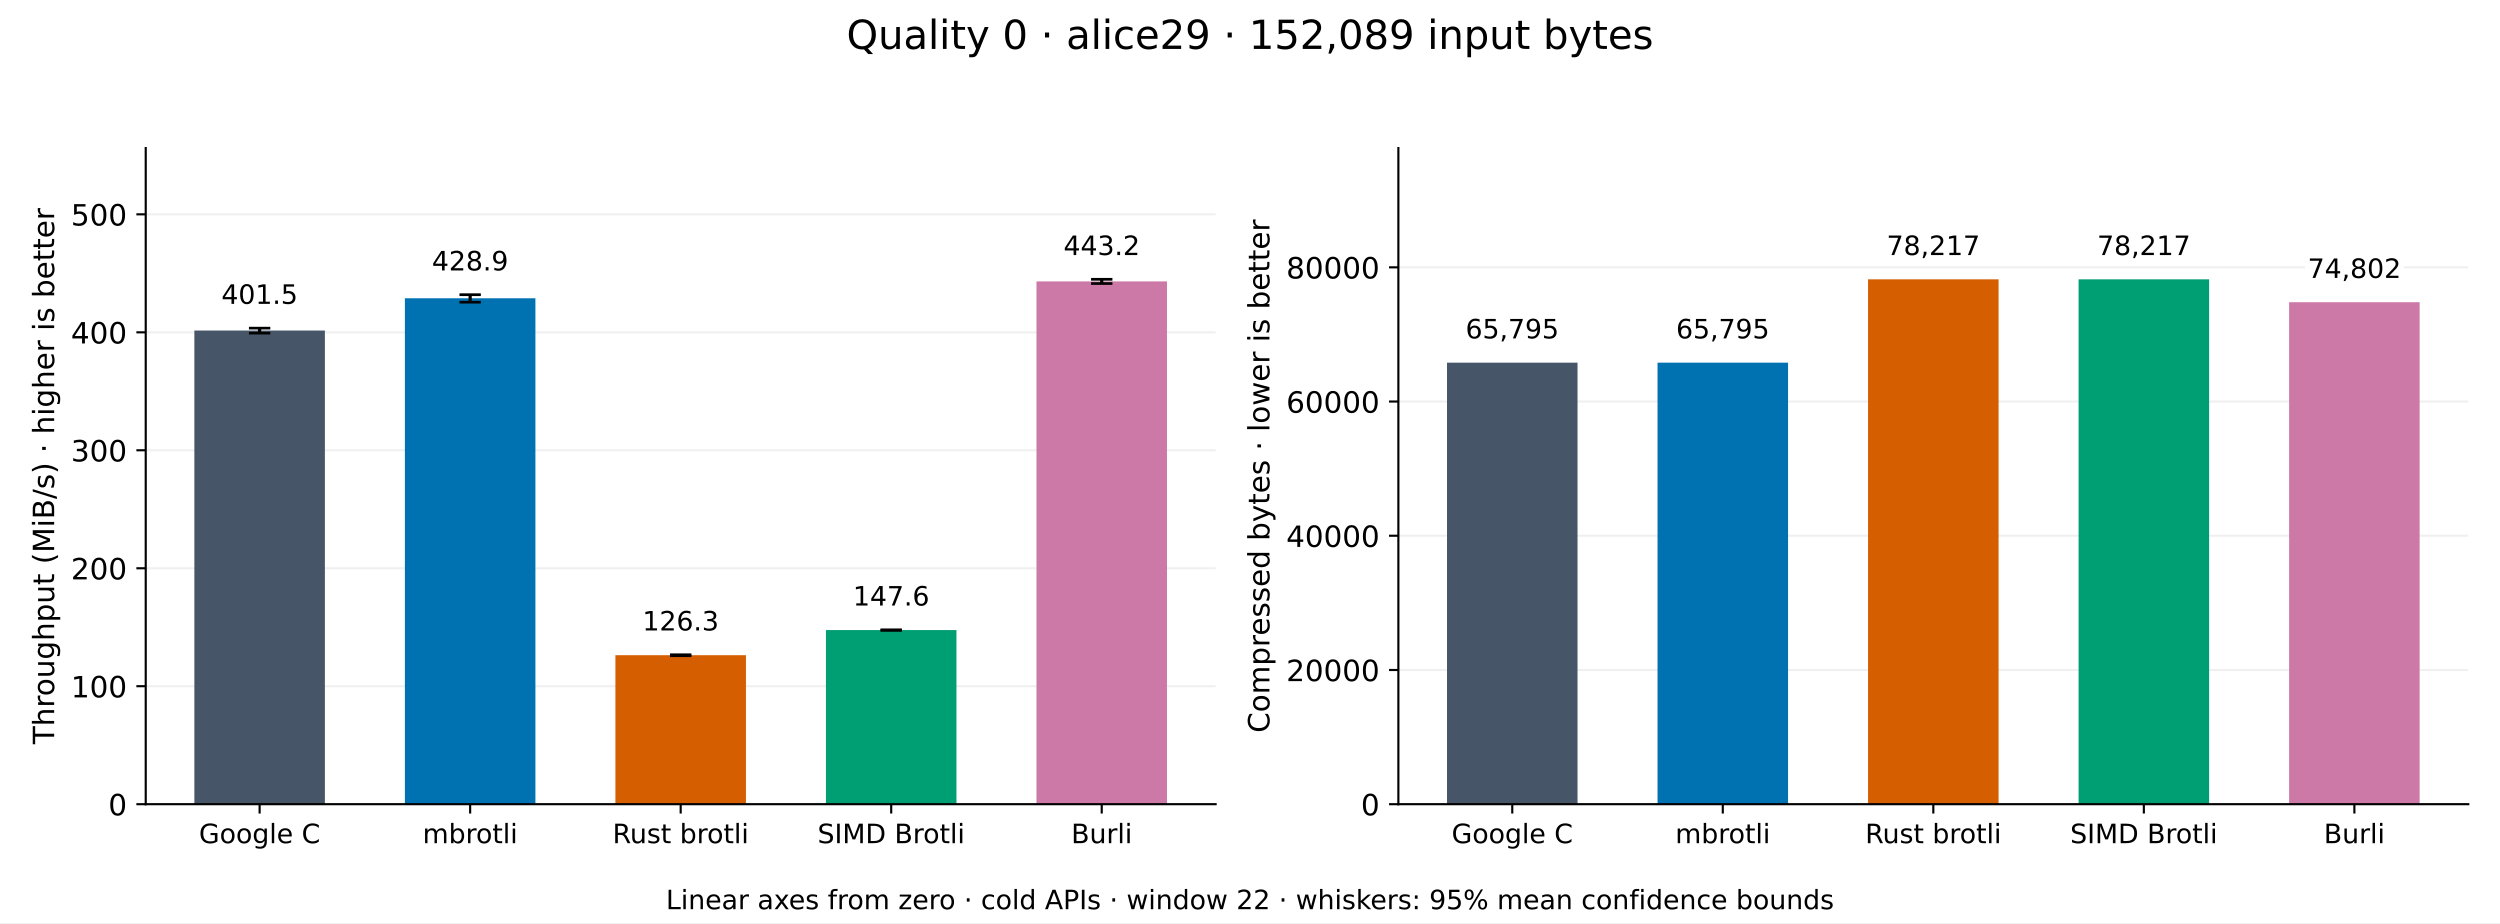
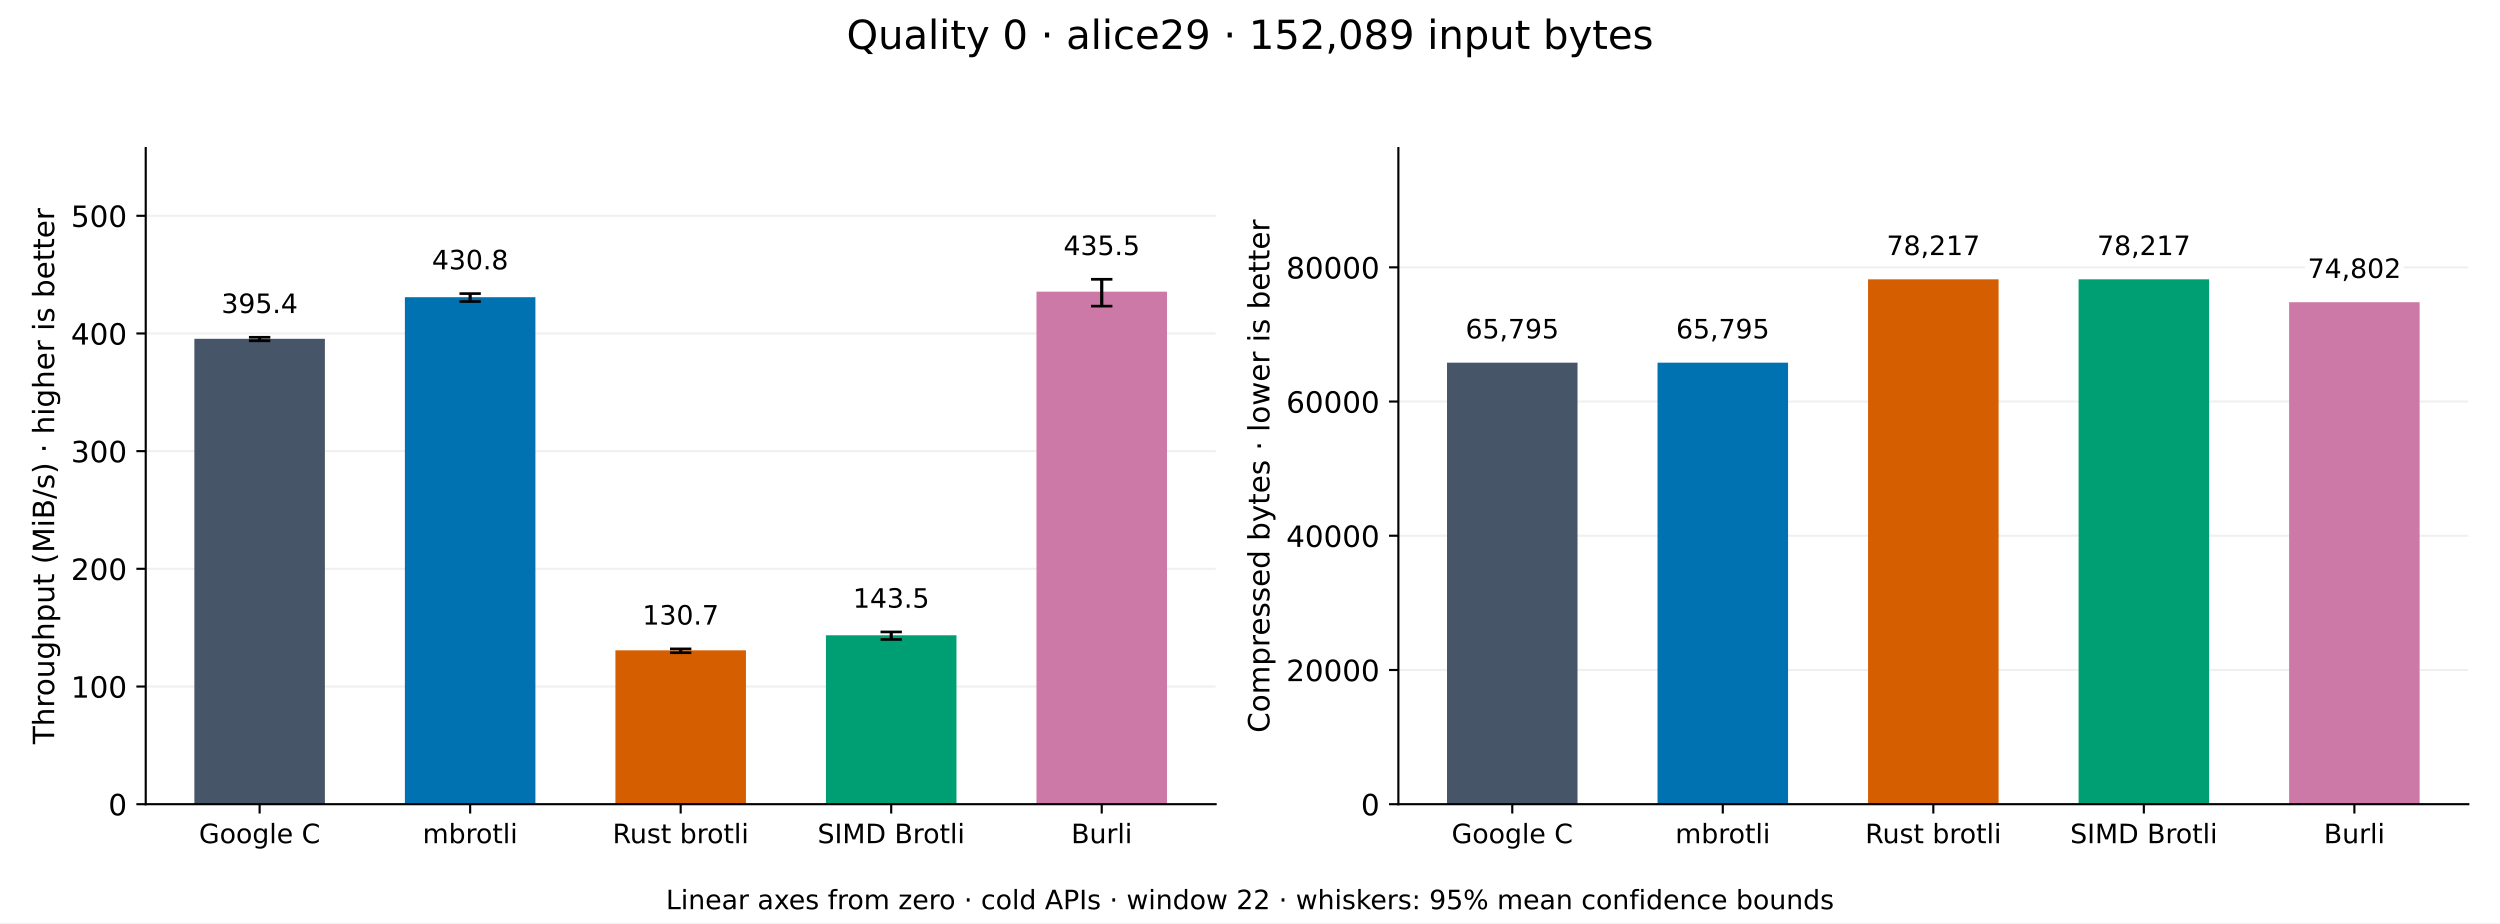
<svg xmlns="http://www.w3.org/2000/svg" xmlns:xlink="http://www.w3.org/1999/xlink" width="936pt" height="345.6pt" viewBox="0 0 936 345.6" version="1.1">
  <defs>
    <style type="text/css">*{stroke-linejoin: round; stroke-linecap: butt}</style>
  </defs>
  <g id="figure_1">
    <g id="patch_1">
      <path d="M 0 345.6 L 936 345.6 L 936 0 L 0 0 z " style="fill: #ffffff" />
    </g>
    <g id="axes_1">
      <g id="patch_2">
        <path d="M 54.56 301.088 L 455.13 301.088 L 455.13 55.44 L 54.56 55.44 z " style="fill: #ffffff" />
      </g>
      <g id="matplotlib.axis_1">
        <g id="xtick_1">
          <g id="line2d_1">
            <defs>
              <path id="m3d63aaa0ea" d="M 0 0 L 0 3.5 " style="stroke: #000000; stroke-width: 0.8" />
            </defs>
            <g>
              <use xlink:href="#m3d63aaa0ea" x="97.202" y="301.088" style="stroke: #000000; stroke-width: 0.8" />
            </g>
          </g>
          <g id="text_1">
            <text style="font-size: 10px; font-family: 'DejaVu Sans', 'Bitstream Vera Sans', 'Computer Modern Sans Serif', 'Lucida Grande', 'Verdana', 'Geneva', 'Lucid', 'Arial', 'Helvetica', 'Avant Garde', sans-serif; text-anchor: middle" x="97.202" y="315.686" transform="rotate(-0 97.20234 315.6864)">Google C</text>
          </g>
        </g>
        <g id="xtick_2">
          <g id="line2d_2">
            <g>
              <use xlink:href="#m3d63aaa0ea" x="176.024" y="301.088" style="stroke: #000000; stroke-width: 0.8" />
            </g>
          </g>
          <g id="text_2">
            <text style="font-size: 10px; font-family: 'DejaVu Sans', 'Bitstream Vera Sans', 'Computer Modern Sans Serif', 'Lucida Grande', 'Verdana', 'Geneva', 'Lucid', 'Arial', 'Helvetica', 'Avant Garde', sans-serif; text-anchor: middle" x="176.024" y="315.686" transform="rotate(-0 176.0237 315.6864)">mbrotli</text>
          </g>
        </g>
        <g id="xtick_3">
          <g id="line2d_3">
            <g>
              <use xlink:href="#m3d63aaa0ea" x="254.845" y="301.088" style="stroke: #000000; stroke-width: 0.8" />
            </g>
          </g>
          <g id="text_3">
            <text style="font-size: 10px; font-family: 'DejaVu Sans', 'Bitstream Vera Sans', 'Computer Modern Sans Serif', 'Lucida Grande', 'Verdana', 'Geneva', 'Lucid', 'Arial', 'Helvetica', 'Avant Garde', sans-serif; text-anchor: middle" x="254.845" y="315.686" transform="rotate(-0 254.845 315.6864)">Rust brotli</text>
          </g>
        </g>
        <g id="xtick_4">
          <g id="line2d_4">
            <g>
              <use xlink:href="#m3d63aaa0ea" x="333.666" y="301.088" style="stroke: #000000; stroke-width: 0.8" />
            </g>
          </g>
          <g id="text_4">
            <text style="font-size: 10px; font-family: 'DejaVu Sans', 'Bitstream Vera Sans', 'Computer Modern Sans Serif', 'Lucida Grande', 'Verdana', 'Geneva', 'Lucid', 'Arial', 'Helvetica', 'Avant Garde', sans-serif; text-anchor: middle" x="333.666" y="315.686" transform="rotate(-0 333.6663 315.6864)">SIMD Brotli</text>
          </g>
        </g>
        <g id="xtick_5">
          <g id="line2d_5">
            <g>
              <use xlink:href="#m3d63aaa0ea" x="412.488" y="301.088" style="stroke: #000000; stroke-width: 0.8" />
            </g>
          </g>
          <g id="text_5">
            <text style="font-size: 10px; font-family: 'DejaVu Sans', 'Bitstream Vera Sans', 'Computer Modern Sans Serif', 'Lucida Grande', 'Verdana', 'Geneva', 'Lucid', 'Arial', 'Helvetica', 'Avant Garde', sans-serif; text-anchor: middle" x="412.488" y="315.686" transform="rotate(-0 412.4877 315.6864)">Burli</text>
          </g>
        </g>
      </g>
      <g id="matplotlib.axis_2">
        <g id="ytick_1">
          <g id="line2d_6">
            <path d="M 54.56 301.088 L 455.13 301.088 " clip-path="url(#pb9456fbabf)" style="fill: none; stroke: #b0b0b0; stroke-opacity: 0.18; stroke-width: 0.8; stroke-linecap: square" />
          </g>
          <g id="line2d_7">
            <defs>
              <path id="mb6c034703b" d="M 0 0 L -3.5 0 " style="stroke: #000000; stroke-width: 0.8" />
            </defs>
            <g>
              <use xlink:href="#mb6c034703b" x="54.56" y="301.088" style="stroke: #000000; stroke-width: 0.8" />
            </g>
          </g>
          <g id="text_6">
            <text style="font-size: 11px; font-family: 'DejaVu Sans', 'Bitstream Vera Sans', 'Computer Modern Sans Serif', 'Lucida Grande', 'Verdana', 'Geneva', 'Lucid', 'Arial', 'Helvetica', 'Avant Garde', sans-serif; text-anchor: end" x="47.56" y="305.267" transform="rotate(-0 47.56 305.2671)">0</text>
          </g>
        </g>
        <g id="ytick_2">
          <g id="line2d_8">
-             <path d="M 54.56 256.921 L 455.13 256.921 " clip-path="url(#pb9456fbabf)" style="fill: none; stroke: #b0b0b0; stroke-opacity: 0.18; stroke-width: 0.8; stroke-linecap: square" />
+             <path d="M 54.56 257.028 L 455.13 257.028 " clip-path="url(#pb9456fbabf)" style="fill: none; stroke: #b0b0b0; stroke-opacity: 0.18; stroke-width: 0.8; stroke-linecap: square" />
          </g>
          <g id="line2d_9">
            <g>
-               <use xlink:href="#mb6c034703b" x="54.56" y="256.921" style="stroke: #000000; stroke-width: 0.8" />
+               <use xlink:href="#mb6c034703b" x="54.56" y="257.028" style="stroke: #000000; stroke-width: 0.8" />
            </g>
          </g>
          <g id="text_7">
-             <text style="font-size: 11px; font-family: 'DejaVu Sans', 'Bitstream Vera Sans', 'Computer Modern Sans Serif', 'Lucida Grande', 'Verdana', 'Geneva', 'Lucid', 'Arial', 'Helvetica', 'Avant Garde', sans-serif; text-anchor: end" x="47.56" y="261.1" transform="rotate(-0 47.56 261.1003)">100</text>
+             <text style="font-size: 11px; font-family: 'DejaVu Sans', 'Bitstream Vera Sans', 'Computer Modern Sans Serif', 'Lucida Grande', 'Verdana', 'Geneva', 'Lucid', 'Arial', 'Helvetica', 'Avant Garde', sans-serif; text-anchor: end" x="47.56" y="261.207" transform="rotate(-0 47.56 261.207)">100</text>
          </g>
        </g>
        <g id="ytick_3">
          <g id="line2d_10">
-             <path d="M 54.56 212.754 L 455.13 212.754 " clip-path="url(#pb9456fbabf)" style="fill: none; stroke: #b0b0b0; stroke-opacity: 0.18; stroke-width: 0.8; stroke-linecap: square" />
+             <path d="M 54.56 212.968 L 455.13 212.968 " clip-path="url(#pb9456fbabf)" style="fill: none; stroke: #b0b0b0; stroke-opacity: 0.18; stroke-width: 0.8; stroke-linecap: square" />
          </g>
          <g id="line2d_11">
            <g>
-               <use xlink:href="#mb6c034703b" x="54.56" y="212.754" style="stroke: #000000; stroke-width: 0.8" />
+               <use xlink:href="#mb6c034703b" x="54.56" y="212.968" style="stroke: #000000; stroke-width: 0.8" />
            </g>
          </g>
          <g id="text_8">
-             <text style="font-size: 11px; font-family: 'DejaVu Sans', 'Bitstream Vera Sans', 'Computer Modern Sans Serif', 'Lucida Grande', 'Verdana', 'Geneva', 'Lucid', 'Arial', 'Helvetica', 'Avant Garde', sans-serif; text-anchor: end" x="47.56" y="216.933" transform="rotate(-0 47.56 216.9335)">200</text>
+             <text style="font-size: 11px; font-family: 'DejaVu Sans', 'Bitstream Vera Sans', 'Computer Modern Sans Serif', 'Lucida Grande', 'Verdana', 'Geneva', 'Lucid', 'Arial', 'Helvetica', 'Avant Garde', sans-serif; text-anchor: end" x="47.56" y="217.147" transform="rotate(-0 47.56 217.1469)">200</text>
          </g>
        </g>
        <g id="ytick_4">
          <g id="line2d_12">
-             <path d="M 54.56 168.588 L 455.13 168.588 " clip-path="url(#pb9456fbabf)" style="fill: none; stroke: #b0b0b0; stroke-opacity: 0.18; stroke-width: 0.8; stroke-linecap: square" />
+             <path d="M 54.56 168.908 L 455.13 168.908 " clip-path="url(#pb9456fbabf)" style="fill: none; stroke: #b0b0b0; stroke-opacity: 0.18; stroke-width: 0.8; stroke-linecap: square" />
          </g>
          <g id="line2d_13">
            <g>
-               <use xlink:href="#mb6c034703b" x="54.56" y="168.588" style="stroke: #000000; stroke-width: 0.8" />
+               <use xlink:href="#mb6c034703b" x="54.56" y="168.908" style="stroke: #000000; stroke-width: 0.8" />
            </g>
          </g>
          <g id="text_9">
-             <text style="font-size: 11px; font-family: 'DejaVu Sans', 'Bitstream Vera Sans', 'Computer Modern Sans Serif', 'Lucida Grande', 'Verdana', 'Geneva', 'Lucid', 'Arial', 'Helvetica', 'Avant Garde', sans-serif; text-anchor: end" x="47.56" y="172.767" transform="rotate(-0 47.56 172.7667)">300</text>
+             <text style="font-size: 11px; font-family: 'DejaVu Sans', 'Bitstream Vera Sans', 'Computer Modern Sans Serif', 'Lucida Grande', 'Verdana', 'Geneva', 'Lucid', 'Arial', 'Helvetica', 'Avant Garde', sans-serif; text-anchor: end" x="47.56" y="173.087" transform="rotate(-0 47.56 173.0867)">300</text>
          </g>
        </g>
        <g id="ytick_5">
          <g id="line2d_14">
-             <path d="M 54.56 124.421 L 455.13 124.421 " clip-path="url(#pb9456fbabf)" style="fill: none; stroke: #b0b0b0; stroke-opacity: 0.18; stroke-width: 0.8; stroke-linecap: square" />
+             <path d="M 54.56 124.847 L 455.13 124.847 " clip-path="url(#pb9456fbabf)" style="fill: none; stroke: #b0b0b0; stroke-opacity: 0.18; stroke-width: 0.8; stroke-linecap: square" />
          </g>
          <g id="line2d_15">
            <g>
-               <use xlink:href="#mb6c034703b" x="54.56" y="124.421" style="stroke: #000000; stroke-width: 0.8" />
+               <use xlink:href="#mb6c034703b" x="54.56" y="124.847" style="stroke: #000000; stroke-width: 0.8" />
            </g>
          </g>
          <g id="text_10">
-             <text style="font-size: 11px; font-family: 'DejaVu Sans', 'Bitstream Vera Sans', 'Computer Modern Sans Serif', 'Lucida Grande', 'Verdana', 'Geneva', 'Lucid', 'Arial', 'Helvetica', 'Avant Garde', sans-serif; text-anchor: end" x="47.56" y="128.6" transform="rotate(-0 47.56 128.5998)">400</text>
+             <text style="font-size: 11px; font-family: 'DejaVu Sans', 'Bitstream Vera Sans', 'Computer Modern Sans Serif', 'Lucida Grande', 'Verdana', 'Geneva', 'Lucid', 'Arial', 'Helvetica', 'Avant Garde', sans-serif; text-anchor: end" x="47.56" y="129.027" transform="rotate(-0 47.56 129.0266)">400</text>
          </g>
        </g>
        <g id="ytick_6">
          <g id="line2d_16">
-             <path d="M 54.56 80.254 L 455.13 80.254 " clip-path="url(#pb9456fbabf)" style="fill: none; stroke: #b0b0b0; stroke-opacity: 0.18; stroke-width: 0.8; stroke-linecap: square" />
+             <path d="M 54.56 80.787 L 455.13 80.787 " clip-path="url(#pb9456fbabf)" style="fill: none; stroke: #b0b0b0; stroke-opacity: 0.18; stroke-width: 0.8; stroke-linecap: square" />
          </g>
          <g id="line2d_17">
            <g>
-               <use xlink:href="#mb6c034703b" x="54.56" y="80.254" style="stroke: #000000; stroke-width: 0.8" />
+               <use xlink:href="#mb6c034703b" x="54.56" y="80.787" style="stroke: #000000; stroke-width: 0.8" />
            </g>
          </g>
          <g id="text_11">
-             <text style="font-size: 11px; font-family: 'DejaVu Sans', 'Bitstream Vera Sans', 'Computer Modern Sans Serif', 'Lucida Grande', 'Verdana', 'Geneva', 'Lucid', 'Arial', 'Helvetica', 'Avant Garde', sans-serif; text-anchor: end" x="47.56" y="84.433" transform="rotate(-0 47.56 84.43302)">500</text>
+             <text style="font-size: 11px; font-family: 'DejaVu Sans', 'Bitstream Vera Sans', 'Computer Modern Sans Serif', 'Lucida Grande', 'Verdana', 'Geneva', 'Lucid', 'Arial', 'Helvetica', 'Avant Garde', sans-serif; text-anchor: end" x="47.56" y="84.966" transform="rotate(-0 47.56 84.96648)">500</text>
          </g>
        </g>
        <g id="text_12">
          <text style="font-size: 11px; font-family: 'DejaVu Sans', 'Bitstream Vera Sans', 'Computer Modern Sans Serif', 'Lucida Grande', 'Verdana', 'Geneva', 'Lucid', 'Arial', 'Helvetica', 'Avant Garde', sans-serif; text-anchor: middle" x="20.276" y="178.264" transform="rotate(-90 20.27609 178.264)">Throughput (MiB/s) · higher is better</text>
        </g>
      </g>
      <g id="patch_3">
-         <path d="M 72.768 301.088 L 121.637 301.088 L 121.637 123.752 L 72.768 123.752 z " clip-path="url(#pb9456fbabf)" style="fill: #475569" />
+         <path d="M 72.768 301.088 L 121.637 301.088 L 121.637 126.854 L 72.768 126.854 z " clip-path="url(#pb9456fbabf)" style="fill: #475569" />
      </g>
      <g id="patch_4">
-         <path d="M 151.589 301.088 L 200.458 301.088 L 200.458 111.676 L 151.589 111.676 z " clip-path="url(#pb9456fbabf)" style="fill: #0072b2" />
+         <path d="M 151.589 301.088 L 200.458 301.088 L 200.458 111.27 L 151.589 111.27 z " clip-path="url(#pb9456fbabf)" style="fill: #0072b2" />
      </g>
      <g id="patch_5">
-         <path d="M 230.41 301.088 L 279.28 301.088 L 279.28 245.31 L 230.41 245.31 z " clip-path="url(#pb9456fbabf)" style="fill: #d55e00" />
+         <path d="M 230.41 301.088 L 279.28 301.088 L 279.28 243.481 L 230.41 243.481 z " clip-path="url(#pb9456fbabf)" style="fill: #d55e00" />
      </g>
      <g id="patch_6">
-         <path d="M 309.232 301.088 L 358.101 301.088 L 358.101 235.905 L 309.232 235.905 z " clip-path="url(#pb9456fbabf)" style="fill: #009e73" />
+         <path d="M 309.232 301.088 L 358.101 301.088 L 358.101 237.853 L 309.232 237.853 z " clip-path="url(#pb9456fbabf)" style="fill: #009e73" />
      </g>
      <g id="patch_7">
-         <path d="M 388.053 301.088 L 436.922 301.088 L 436.922 105.344 L 388.053 105.344 z " clip-path="url(#pb9456fbabf)" style="fill: #cc79a7" />
+         <path d="M 388.053 301.088 L 436.922 301.088 L 436.922 109.189 L 388.053 109.189 z " clip-path="url(#pb9456fbabf)" style="fill: #cc79a7" />
      </g>
      <g id="LineCollection_1">
-         <path d="M 97.202 124.735 L 97.202 122.843 " clip-path="url(#pb9456fbabf)" style="fill: none; stroke: #000000; stroke-width: 1.2" />
-         <path d="M 176.024 113.152 L 176.024 110.336 " clip-path="url(#pb9456fbabf)" style="fill: none; stroke: #000000; stroke-width: 1.2" />
-         <path d="M 254.845 245.495 L 254.845 245.128 " clip-path="url(#pb9456fbabf)" style="fill: none; stroke: #000000; stroke-width: 1.2" />
-         <path d="M 333.666 236.028 L 333.666 235.797 " clip-path="url(#pb9456fbabf)" style="fill: none; stroke: #000000; stroke-width: 1.2" />
-         <path d="M 412.488 106.161 L 412.488 104.57 " clip-path="url(#pb9456fbabf)" style="fill: none; stroke: #000000; stroke-width: 1.2" />
+         <path d="M 97.202 127.582 L 97.202 126.284 " clip-path="url(#pb9456fbabf)" style="fill: none; stroke: #000000; stroke-width: 1.2" />
+         <path d="M 176.024 112.889 L 176.024 109.928 " clip-path="url(#pb9456fbabf)" style="fill: none; stroke: #000000; stroke-width: 1.2" />
+         <path d="M 254.845 244.375 L 254.845 242.924 " clip-path="url(#pb9456fbabf)" style="fill: none; stroke: #000000; stroke-width: 1.2" />
+         <path d="M 333.666 239.416 L 333.666 236.604 " clip-path="url(#pb9456fbabf)" style="fill: none; stroke: #000000; stroke-width: 1.2" />
+         <path d="M 412.488 114.625 L 412.488 104.57 " clip-path="url(#pb9456fbabf)" style="fill: none; stroke: #000000; stroke-width: 1.2" />
      </g>
      <g id="line2d_18">
        <defs>
          <path id="ma4d3aa00d3" d="M 4 0 L -4 -0 " style="stroke: #000000" />
        </defs>
        <g clip-path="url(#pb9456fbabf)">
-           <use xlink:href="#ma4d3aa00d3" x="97.202" y="124.735" style="fill: #1f77b4; stroke: #000000" />
-           <use xlink:href="#ma4d3aa00d3" x="176.024" y="113.152" style="fill: #1f77b4; stroke: #000000" />
-           <use xlink:href="#ma4d3aa00d3" x="254.845" y="245.495" style="fill: #1f77b4; stroke: #000000" />
-           <use xlink:href="#ma4d3aa00d3" x="333.666" y="236.028" style="fill: #1f77b4; stroke: #000000" />
-           <use xlink:href="#ma4d3aa00d3" x="412.488" y="106.161" style="fill: #1f77b4; stroke: #000000" />
+           <use xlink:href="#ma4d3aa00d3" x="97.202" y="127.582" style="fill: #1f77b4; stroke: #000000" />
+           <use xlink:href="#ma4d3aa00d3" x="176.024" y="112.889" style="fill: #1f77b4; stroke: #000000" />
+           <use xlink:href="#ma4d3aa00d3" x="254.845" y="244.375" style="fill: #1f77b4; stroke: #000000" />
+           <use xlink:href="#ma4d3aa00d3" x="333.666" y="239.416" style="fill: #1f77b4; stroke: #000000" />
+           <use xlink:href="#ma4d3aa00d3" x="412.488" y="114.625" style="fill: #1f77b4; stroke: #000000" />
        </g>
      </g>
      <g id="line2d_19">
        <g clip-path="url(#pb9456fbabf)">
-           <use xlink:href="#ma4d3aa00d3" x="97.202" y="122.843" style="fill: #1f77b4; stroke: #000000" />
-           <use xlink:href="#ma4d3aa00d3" x="176.024" y="110.336" style="fill: #1f77b4; stroke: #000000" />
-           <use xlink:href="#ma4d3aa00d3" x="254.845" y="245.128" style="fill: #1f77b4; stroke: #000000" />
-           <use xlink:href="#ma4d3aa00d3" x="333.666" y="235.797" style="fill: #1f77b4; stroke: #000000" />
+           <use xlink:href="#ma4d3aa00d3" x="97.202" y="126.284" style="fill: #1f77b4; stroke: #000000" />
+           <use xlink:href="#ma4d3aa00d3" x="176.024" y="109.928" style="fill: #1f77b4; stroke: #000000" />
+           <use xlink:href="#ma4d3aa00d3" x="254.845" y="242.924" style="fill: #1f77b4; stroke: #000000" />
+           <use xlink:href="#ma4d3aa00d3" x="333.666" y="236.604" style="fill: #1f77b4; stroke: #000000" />
          <use xlink:href="#ma4d3aa00d3" x="412.488" y="104.57" style="fill: #1f77b4; stroke: #000000" />
        </g>
      </g>
      <g id="patch_8">
        <path d="M 54.56 301.088 L 54.56 55.44 " style="fill: none; stroke: #000000; stroke-width: 0.8; stroke-linejoin: miter; stroke-linecap: square" />
      </g>
      <g id="patch_9">
        <path d="M 54.56 301.088 L 455.13 301.088 " style="fill: none; stroke: #000000; stroke-width: 0.8; stroke-linejoin: miter; stroke-linecap: square" />
      </g>
      <g id="text_13">
        <g id="patch_10">
-           <path d="M 81.888 116.843 L 112.516 116.843 L 112.516 105.164 L 81.888 105.164 z " style="fill: #ffffff; opacity: 0.9" />
-         </g>
-         <text style="font-size: 10px; font-family: 'DejaVu Sans', 'Bitstream Vera Sans', 'Computer Modern Sans Serif', 'Lucida Grande', 'Verdana', 'Geneva', 'Lucid', 'Arial', 'Helvetica', 'Avant Garde', sans-serif; text-anchor: middle" x="97.202" y="113.763" transform="rotate(-0 97.20234 113.7629)">401.5</text>
+           <path d="M 81.888 120.284 L 112.516 120.284 L 112.516 108.605 L 81.888 108.605 z " style="fill: #ffffff; opacity: 0.9" />
+         </g>
+         <text style="font-size: 10px; font-family: 'DejaVu Sans', 'Bitstream Vera Sans', 'Computer Modern Sans Serif', 'Lucida Grande', 'Verdana', 'Geneva', 'Lucid', 'Arial', 'Helvetica', 'Avant Garde', sans-serif; text-anchor: middle" x="97.202" y="117.204" transform="rotate(-0 97.20234 117.2039)">395.4</text>
      </g>
      <g id="text_14">
        <g id="patch_11">
-           <path d="M 160.71 104.336 L 191.338 104.336 L 191.338 92.658 L 160.71 92.658 z " style="fill: #ffffff; opacity: 0.9" />
-         </g>
-         <text style="font-size: 10px; font-family: 'DejaVu Sans', 'Bitstream Vera Sans', 'Computer Modern Sans Serif', 'Lucida Grande', 'Verdana', 'Geneva', 'Lucid', 'Arial', 'Helvetica', 'Avant Garde', sans-serif; text-anchor: middle" x="176.024" y="101.256" transform="rotate(-0 176.0237 101.2564)">428.9</text>
+           <path d="M 160.71 103.928 L 191.338 103.928 L 191.338 92.25 L 160.71 92.25 z " style="fill: #ffffff; opacity: 0.9" />
+         </g>
+         <text style="font-size: 10px; font-family: 'DejaVu Sans', 'Bitstream Vera Sans', 'Computer Modern Sans Serif', 'Lucida Grande', 'Verdana', 'Geneva', 'Lucid', 'Arial', 'Helvetica', 'Avant Garde', sans-serif; text-anchor: middle" x="176.024" y="100.848" transform="rotate(-0 176.0237 100.8485)">430.8</text>
      </g>
      <g id="text_15">
        <g id="patch_12">
-           <path d="M 239.531 239.128 L 270.159 239.128 L 270.159 227.45 L 239.531 227.45 z " style="fill: #ffffff; opacity: 0.9" />
-         </g>
-         <text style="font-size: 10px; font-family: 'DejaVu Sans', 'Bitstream Vera Sans', 'Computer Modern Sans Serif', 'Lucida Grande', 'Verdana', 'Geneva', 'Lucid', 'Arial', 'Helvetica', 'Avant Garde', sans-serif; text-anchor: middle" x="254.845" y="236.049" transform="rotate(-0 254.845 236.0486)">126.3</text>
+           <path d="M 239.531 236.924 L 270.159 236.924 L 270.159 225.246 L 239.531 225.246 z " style="fill: #ffffff; opacity: 0.9" />
+         </g>
+         <text style="font-size: 10px; font-family: 'DejaVu Sans', 'Bitstream Vera Sans', 'Computer Modern Sans Serif', 'Lucida Grande', 'Verdana', 'Geneva', 'Lucid', 'Arial', 'Helvetica', 'Avant Garde', sans-serif; text-anchor: middle" x="254.845" y="233.844" transform="rotate(-0 254.845 233.8442)">130.7</text>
      </g>
      <g id="text_16">
        <g id="patch_13">
-           <path d="M 318.352 229.797 L 348.98 229.797 L 348.98 218.119 L 318.352 218.119 z " style="fill: #ffffff; opacity: 0.9" />
-         </g>
-         <text style="font-size: 10px; font-family: 'DejaVu Sans', 'Bitstream Vera Sans', 'Computer Modern Sans Serif', 'Lucida Grande', 'Verdana', 'Geneva', 'Lucid', 'Arial', 'Helvetica', 'Avant Garde', sans-serif; text-anchor: middle" x="333.666" y="226.717" transform="rotate(-0 333.6663 226.7174)">147.6</text>
+           <path d="M 318.352 230.604 L 348.98 230.604 L 348.98 218.926 L 318.352 218.926 z " style="fill: #ffffff; opacity: 0.9" />
+         </g>
+         <text style="font-size: 10px; font-family: 'DejaVu Sans', 'Bitstream Vera Sans', 'Computer Modern Sans Serif', 'Lucida Grande', 'Verdana', 'Geneva', 'Lucid', 'Arial', 'Helvetica', 'Avant Garde', sans-serif; text-anchor: middle" x="333.666" y="227.524" transform="rotate(-0 333.6663 227.5243)">143.5</text>
      </g>
      <g id="text_17">
        <g id="patch_14">
          <path d="M 397.174 98.57 L 427.802 98.57 L 427.802 86.891 L 397.174 86.891 z " style="fill: #ffffff; opacity: 0.9" />
        </g>
-         <text style="font-size: 10px; font-family: 'DejaVu Sans', 'Bitstream Vera Sans', 'Computer Modern Sans Serif', 'Lucida Grande', 'Verdana', 'Geneva', 'Lucid', 'Arial', 'Helvetica', 'Avant Garde', sans-serif; text-anchor: middle" x="412.488" y="95.49" transform="rotate(-0 412.4877 95.48991)">443.2</text>
+         <text style="font-size: 10px; font-family: 'DejaVu Sans', 'Bitstream Vera Sans', 'Computer Modern Sans Serif', 'Lucida Grande', 'Verdana', 'Geneva', 'Lucid', 'Arial', 'Helvetica', 'Avant Garde', sans-serif; text-anchor: middle" x="412.488" y="95.49" transform="rotate(-0 412.4877 95.48991)">435.5</text>
      </g>
    </g>
    <g id="axes_2">
      <g id="patch_15">
        <path d="M 523.55 301.088 L 924.12 301.088 L 924.12 55.44 L 523.55 55.44 z " style="fill: #ffffff" />
      </g>
      <g id="matplotlib.axis_3">
        <g id="xtick_6">
          <g id="line2d_20">
            <g>
              <use xlink:href="#m3d63aaa0ea" x="566.192" y="301.088" style="stroke: #000000; stroke-width: 0.8" />
            </g>
          </g>
          <g id="text_18">
            <text style="font-size: 10px; font-family: 'DejaVu Sans', 'Bitstream Vera Sans', 'Computer Modern Sans Serif', 'Lucida Grande', 'Verdana', 'Geneva', 'Lucid', 'Arial', 'Helvetica', 'Avant Garde', sans-serif; text-anchor: middle" x="566.192" y="315.686" transform="rotate(-0 566.1923 315.6864)">Google C</text>
          </g>
        </g>
        <g id="xtick_7">
          <g id="line2d_21">
            <g>
              <use xlink:href="#m3d63aaa0ea" x="645.014" y="301.088" style="stroke: #000000; stroke-width: 0.8" />
            </g>
          </g>
          <g id="text_19">
            <text style="font-size: 10px; font-family: 'DejaVu Sans', 'Bitstream Vera Sans', 'Computer Modern Sans Serif', 'Lucida Grande', 'Verdana', 'Geneva', 'Lucid', 'Arial', 'Helvetica', 'Avant Garde', sans-serif; text-anchor: middle" x="645.014" y="315.686" transform="rotate(-0 645.0137 315.6864)">mbrotli</text>
          </g>
        </g>
        <g id="xtick_8">
          <g id="line2d_22">
            <g>
              <use xlink:href="#m3d63aaa0ea" x="723.835" y="301.088" style="stroke: #000000; stroke-width: 0.8" />
            </g>
          </g>
          <g id="text_20">
            <text style="font-size: 10px; font-family: 'DejaVu Sans', 'Bitstream Vera Sans', 'Computer Modern Sans Serif', 'Lucida Grande', 'Verdana', 'Geneva', 'Lucid', 'Arial', 'Helvetica', 'Avant Garde', sans-serif; text-anchor: middle" x="723.835" y="315.686" transform="rotate(-0 723.835 315.6864)">Rust brotli</text>
          </g>
        </g>
        <g id="xtick_9">
          <g id="line2d_23">
            <g>
              <use xlink:href="#m3d63aaa0ea" x="802.656" y="301.088" style="stroke: #000000; stroke-width: 0.8" />
            </g>
          </g>
          <g id="text_21">
            <text style="font-size: 10px; font-family: 'DejaVu Sans', 'Bitstream Vera Sans', 'Computer Modern Sans Serif', 'Lucida Grande', 'Verdana', 'Geneva', 'Lucid', 'Arial', 'Helvetica', 'Avant Garde', sans-serif; text-anchor: middle" x="802.656" y="315.686" transform="rotate(-0 802.6563 315.6864)">SIMD Brotli</text>
          </g>
        </g>
        <g id="xtick_10">
          <g id="line2d_24">
            <g>
              <use xlink:href="#m3d63aaa0ea" x="881.478" y="301.088" style="stroke: #000000; stroke-width: 0.8" />
            </g>
          </g>
          <g id="text_22">
            <text style="font-size: 10px; font-family: 'DejaVu Sans', 'Bitstream Vera Sans', 'Computer Modern Sans Serif', 'Lucida Grande', 'Verdana', 'Geneva', 'Lucid', 'Arial', 'Helvetica', 'Avant Garde', sans-serif; text-anchor: middle" x="881.478" y="315.686" transform="rotate(-0 881.4777 315.6864)">Burli</text>
          </g>
        </g>
      </g>
      <g id="matplotlib.axis_4">
        <g id="ytick_7">
          <g id="line2d_25">
            <path d="M 523.55 301.088 L 924.12 301.088 " clip-path="url(#p62ad9d9830)" style="fill: none; stroke: #b0b0b0; stroke-opacity: 0.18; stroke-width: 0.8; stroke-linecap: square" />
          </g>
          <g id="line2d_26">
            <g>
              <use xlink:href="#mb6c034703b" x="523.55" y="301.088" style="stroke: #000000; stroke-width: 0.8" />
            </g>
          </g>
          <g id="text_23">
            <text style="font-size: 11px; font-family: 'DejaVu Sans', 'Bitstream Vera Sans', 'Computer Modern Sans Serif', 'Lucida Grande', 'Verdana', 'Geneva', 'Lucid', 'Arial', 'Helvetica', 'Avant Garde', sans-serif; text-anchor: end" x="516.55" y="305.267" transform="rotate(-0 516.55 305.2671)">0</text>
          </g>
        </g>
        <g id="ytick_8">
          <g id="line2d_27">
            <path d="M 523.55 250.838 L 924.12 250.838 " clip-path="url(#p62ad9d9830)" style="fill: none; stroke: #b0b0b0; stroke-opacity: 0.18; stroke-width: 0.8; stroke-linecap: square" />
          </g>
          <g id="line2d_28">
            <g>
              <use xlink:href="#mb6c034703b" x="523.55" y="250.838" style="stroke: #000000; stroke-width: 0.8" />
            </g>
          </g>
          <g id="text_24">
            <text style="font-size: 11px; font-family: 'DejaVu Sans', 'Bitstream Vera Sans', 'Computer Modern Sans Serif', 'Lucida Grande', 'Verdana', 'Geneva', 'Lucid', 'Arial', 'Helvetica', 'Avant Garde', sans-serif; text-anchor: end" x="516.55" y="255.018" transform="rotate(-0 516.55 255.0176)">20000</text>
          </g>
        </g>
        <g id="ytick_9">
          <g id="line2d_29">
            <path d="M 523.55 200.589 L 924.12 200.589 " clip-path="url(#p62ad9d9830)" style="fill: none; stroke: #b0b0b0; stroke-opacity: 0.18; stroke-width: 0.8; stroke-linecap: square" />
          </g>
          <g id="line2d_30">
            <g>
              <use xlink:href="#mb6c034703b" x="523.55" y="200.589" style="stroke: #000000; stroke-width: 0.8" />
            </g>
          </g>
          <g id="text_25">
            <text style="font-size: 11px; font-family: 'DejaVu Sans', 'Bitstream Vera Sans', 'Computer Modern Sans Serif', 'Lucida Grande', 'Verdana', 'Geneva', 'Lucid', 'Arial', 'Helvetica', 'Avant Garde', sans-serif; text-anchor: end" x="516.55" y="204.768" transform="rotate(-0 516.55 204.7681)">40000</text>
          </g>
        </g>
        <g id="ytick_10">
          <g id="line2d_31">
            <path d="M 523.55 150.339 L 924.12 150.339 " clip-path="url(#p62ad9d9830)" style="fill: none; stroke: #b0b0b0; stroke-opacity: 0.18; stroke-width: 0.8; stroke-linecap: square" />
          </g>
          <g id="line2d_32">
            <g>
              <use xlink:href="#mb6c034703b" x="523.55" y="150.339" style="stroke: #000000; stroke-width: 0.8" />
            </g>
          </g>
          <g id="text_26">
            <text style="font-size: 11px; font-family: 'DejaVu Sans', 'Bitstream Vera Sans', 'Computer Modern Sans Serif', 'Lucida Grande', 'Verdana', 'Geneva', 'Lucid', 'Arial', 'Helvetica', 'Avant Garde', sans-serif; text-anchor: end" x="516.55" y="154.519" transform="rotate(-0 516.55 154.5185)">60000</text>
          </g>
        </g>
        <g id="ytick_11">
          <g id="line2d_33">
            <path d="M 523.55 100.09 L 924.12 100.09 " clip-path="url(#p62ad9d9830)" style="fill: none; stroke: #b0b0b0; stroke-opacity: 0.18; stroke-width: 0.8; stroke-linecap: square" />
          </g>
          <g id="line2d_34">
            <g>
              <use xlink:href="#mb6c034703b" x="523.55" y="100.09" style="stroke: #000000; stroke-width: 0.8" />
            </g>
          </g>
          <g id="text_27">
            <text style="font-size: 11px; font-family: 'DejaVu Sans', 'Bitstream Vera Sans', 'Computer Modern Sans Serif', 'Lucida Grande', 'Verdana', 'Geneva', 'Lucid', 'Arial', 'Helvetica', 'Avant Garde', sans-serif; text-anchor: end" x="516.55" y="104.269" transform="rotate(-0 516.55 104.269)">80000</text>
          </g>
        </g>
        <g id="text_28">
          <text style="font-size: 11px; font-family: 'DejaVu Sans', 'Bitstream Vera Sans', 'Computer Modern Sans Serif', 'Lucida Grande', 'Verdana', 'Geneva', 'Lucid', 'Arial', 'Helvetica', 'Avant Garde', sans-serif; text-anchor: middle" x="475.269" y="178.264" transform="rotate(-90 475.2686 178.264)">Compressed bytes · lower is better</text>
        </g>
      </g>
      <g id="patch_16">
        <path d="M 541.758 301.088 L 590.627 301.088 L 590.627 135.78 L 541.758 135.78 z " clip-path="url(#p62ad9d9830)" style="fill: #475569" />
      </g>
      <g id="patch_17">
        <path d="M 620.579 301.088 L 669.448 301.088 L 669.448 135.78 L 620.579 135.78 z " clip-path="url(#p62ad9d9830)" style="fill: #0072b2" />
      </g>
      <g id="patch_18">
        <path d="M 699.4 301.088 L 748.27 301.088 L 748.27 104.57 L 699.4 104.57 z " clip-path="url(#p62ad9d9830)" style="fill: #d55e00" />
      </g>
      <g id="patch_19">
        <path d="M 778.222 301.088 L 827.091 301.088 L 827.091 104.57 L 778.222 104.57 z " clip-path="url(#p62ad9d9830)" style="fill: #009e73" />
      </g>
      <g id="patch_20">
        <path d="M 857.043 301.088 L 905.912 301.088 L 905.912 113.15 L 857.043 113.15 z " clip-path="url(#p62ad9d9830)" style="fill: #cc79a7" />
      </g>
      <g id="patch_21">
        <path d="M 523.55 301.088 L 523.55 55.44 " style="fill: none; stroke: #000000; stroke-width: 0.8; stroke-linejoin: miter; stroke-linecap: square" />
      </g>
      <g id="patch_22">
        <path d="M 523.55 301.088 L 924.12 301.088 " style="fill: none; stroke: #000000; stroke-width: 0.8; stroke-linejoin: miter; stroke-linecap: square" />
      </g>
      <g id="text_29">
        <g id="patch_23">
          <path d="M 547.697 129.78 L 584.688 129.78 L 584.688 118.101 L 547.697 118.101 z " style="fill: #ffffff; opacity: 0.9" />
        </g>
        <text style="font-size: 10px; font-family: 'DejaVu Sans', 'Bitstream Vera Sans', 'Computer Modern Sans Serif', 'Lucida Grande', 'Verdana', 'Geneva', 'Lucid', 'Arial', 'Helvetica', 'Avant Garde', sans-serif; text-anchor: middle" x="566.192" y="126.7" transform="rotate(-0 566.1923 126.6999)">65,795</text>
      </g>
      <g id="text_30">
        <g id="patch_24">
          <path d="M 626.518 129.78 L 663.509 129.78 L 663.509 118.101 L 626.518 118.101 z " style="fill: #ffffff; opacity: 0.9" />
        </g>
        <text style="font-size: 10px; font-family: 'DejaVu Sans', 'Bitstream Vera Sans', 'Computer Modern Sans Serif', 'Lucida Grande', 'Verdana', 'Geneva', 'Lucid', 'Arial', 'Helvetica', 'Avant Garde', sans-serif; text-anchor: middle" x="645.014" y="126.7" transform="rotate(-0 645.0137 126.6999)">65,795</text>
      </g>
      <g id="text_31">
        <g id="patch_25">
          <path d="M 705.34 98.57 L 742.33 98.57 L 742.33 86.891 L 705.34 86.891 z " style="fill: #ffffff; opacity: 0.9" />
        </g>
        <text style="font-size: 10px; font-family: 'DejaVu Sans', 'Bitstream Vera Sans', 'Computer Modern Sans Serif', 'Lucida Grande', 'Verdana', 'Geneva', 'Lucid', 'Arial', 'Helvetica', 'Avant Garde', sans-serif; text-anchor: middle" x="723.835" y="95.49" transform="rotate(-0 723.835 95.48991)">78,217</text>
      </g>
      <g id="text_32">
        <g id="patch_26">
          <path d="M 784.161 98.57 L 821.152 98.57 L 821.152 86.891 L 784.161 86.891 z " style="fill: #ffffff; opacity: 0.9" />
        </g>
        <text style="font-size: 10px; font-family: 'DejaVu Sans', 'Bitstream Vera Sans', 'Computer Modern Sans Serif', 'Lucida Grande', 'Verdana', 'Geneva', 'Lucid', 'Arial', 'Helvetica', 'Avant Garde', sans-serif; text-anchor: middle" x="802.656" y="95.49" transform="rotate(-0 802.6563 95.48991)">78,217</text>
      </g>
      <g id="text_33">
        <g id="patch_27">
          <path d="M 862.982 107.15 L 899.973 107.15 L 899.973 95.472 L 862.982 95.472 z " style="fill: #ffffff; opacity: 0.9" />
        </g>
        <text style="font-size: 10px; font-family: 'DejaVu Sans', 'Bitstream Vera Sans', 'Computer Modern Sans Serif', 'Lucida Grande', 'Verdana', 'Geneva', 'Lucid', 'Arial', 'Helvetica', 'Avant Garde', sans-serif; text-anchor: middle" x="881.478" y="104.07" transform="rotate(-0 881.4777 104.07)">74,802</text>
      </g>
    </g>
    <g id="text_34">
      <text style="font-size: 15px; font-family: 'DejaVu Sans', 'Bitstream Vera Sans', 'Computer Modern Sans Serif', 'Lucida Grande', 'Verdana', 'Geneva', 'Lucid', 'Arial', 'Helvetica', 'Avant Garde', sans-serif; text-anchor: middle" x="468" y="18.31" transform="rotate(-0 468 18.30966)">Quality 0 · alice29 · 152,089 input bytes</text>
    </g>
    <g id="text_35">
      <text style="font-size: 10px; font-family: 'DejaVu Sans', 'Bitstream Vera Sans', 'Computer Modern Sans Serif', 'Lucida Grande', 'Verdana', 'Geneva', 'Lucid', 'Arial', 'Helvetica', 'Avant Garde', sans-serif; text-anchor: middle" x="468" y="340.416" transform="rotate(-0 468 340.416)">Linear axes from zero · cold APIs · window 22 · whiskers: 95% mean confidence bounds</text>
    </g>
  </g>
  <defs>
    <clipPath id="pb9456fbabf">
      <rect x="54.56" y="55.44" width="400.57" height="245.648" />
    </clipPath>
    <clipPath id="p62ad9d9830">
      <rect x="523.55" y="55.44" width="400.57" height="245.648" />
    </clipPath>
  </defs>
</svg>
